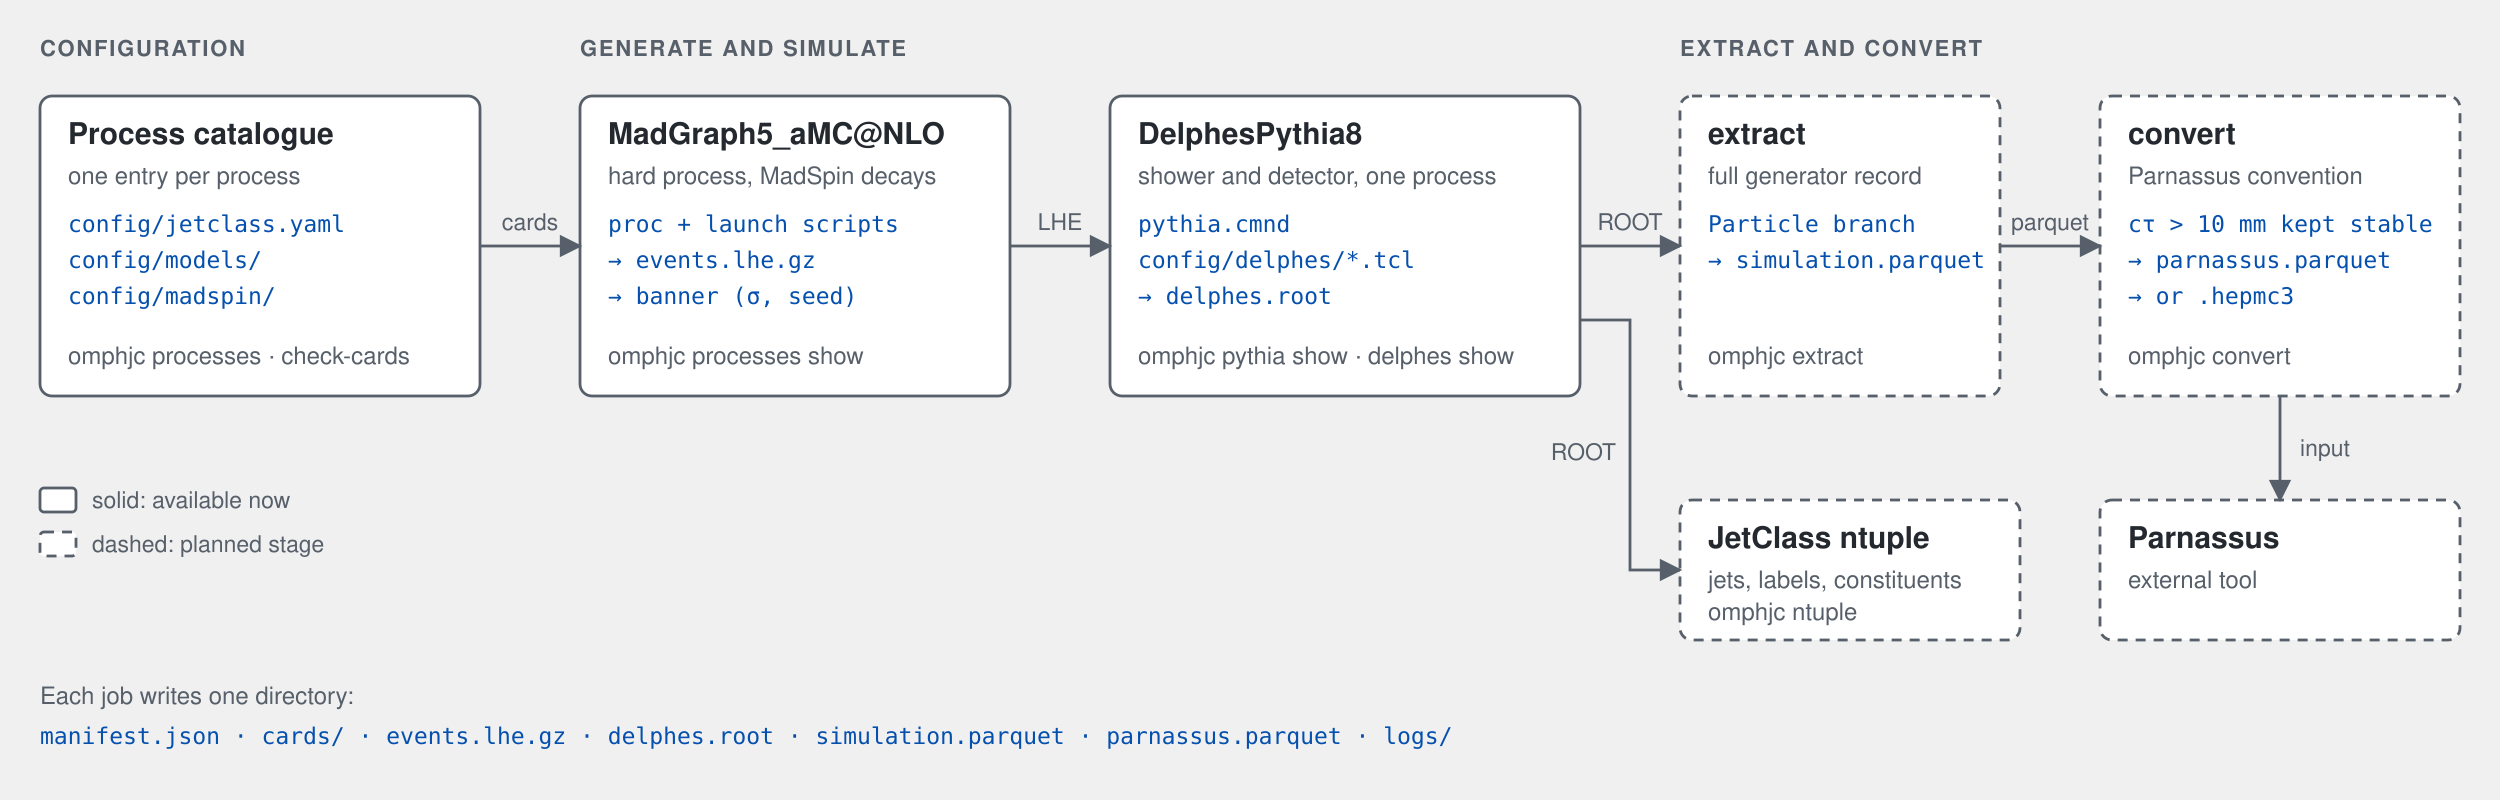
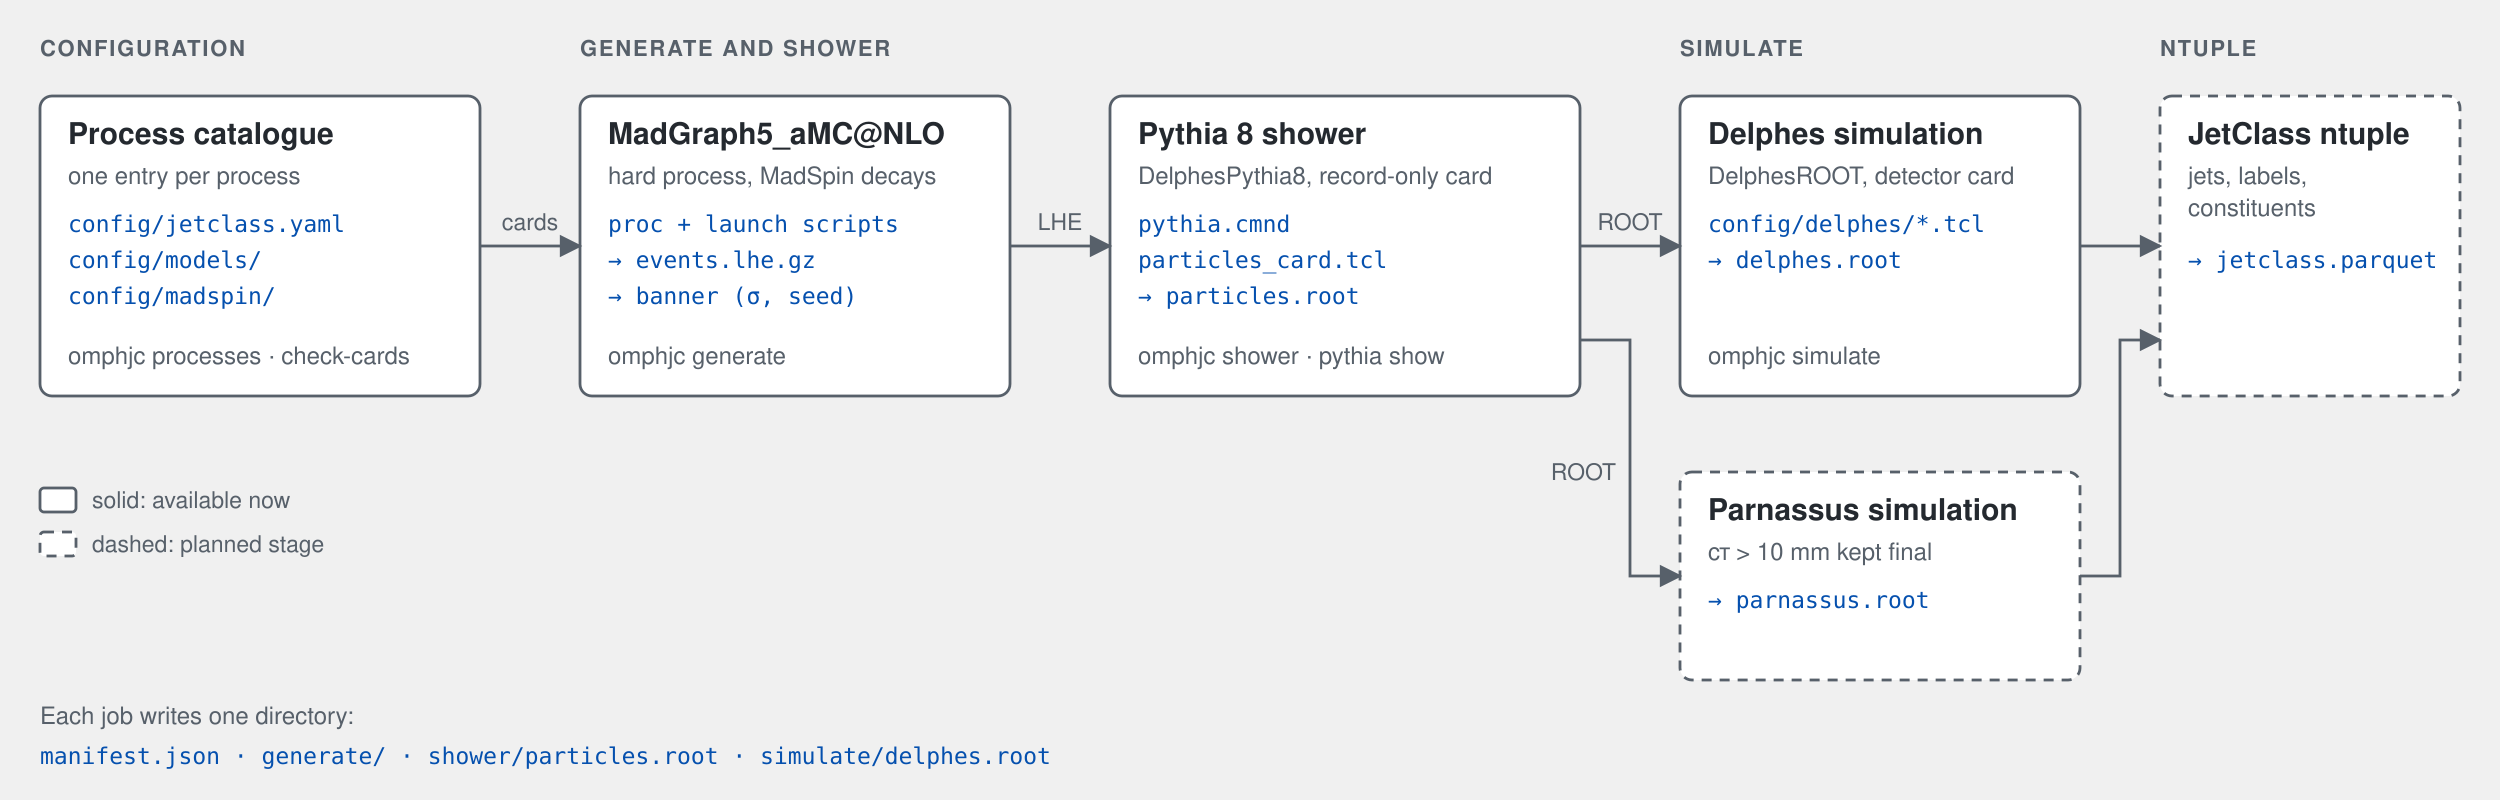
- <svg xmlns="http://www.w3.org/2000/svg" viewBox="0 0 1250 400" role="img" aria-label="The omphjc pipeline: the process catalogue in config/ drives MadGraph, which writes an LHE file and its banner; DelphesPythia8 showers the events with Pythia 8 and simulates the detector with the JetClass Delphes card, writing a Delphes ROOT file; the extract stage reads its Particle branch into simulation.parquet; the convert stage applies the Parnassus stable-particle rule and writes parnassus.parquet or a HepMC3 file for Parnassus, while a JetClass ntuple is built from the Delphes output. Stages drawn with dashed borders are planned.">
+ <svg xmlns="http://www.w3.org/2000/svg" viewBox="0 0 1250 400" role="img" aria-label="The omphjc pipeline: the process catalogue in config/ drives MadGraph, which writes an LHE file and its banner; DelphesPythia8 showers the events with Pythia 8 and writes only the generator record, particles.root; DelphesROOT runs the JetClass Delphes card on that record and writes delphes.root. A Parnassus simulation of the same record, with hadrons of c tau above 10 mm kept final, and the JetClass ntuple built from either simulation are planned and drawn with dashed borders.">
  <defs>
    <marker id="arrow" viewBox="0 0 10 10" refX="9" refY="5" markerWidth="8" markerHeight="8" orient="auto-start-reverse">
      <path d="M0,0 L10,5 L0,10 z" fill="#57606a" />
    </marker>
  </defs>
  <style>
    text { font-family: -apple-system, "Segoe UI", Helvetica, Arial, sans-serif; fill: #24292f; }
    .title { font-size: 15px; font-weight: 600; }
    .step { font-size: 12px; fill: #57606a; }
    .file { font-family: ui-monospace, SFMono-Regular, Menlo, Consolas, monospace; font-size: 11.5px; fill: #0550ae; }
    .label { font-size: 11.5px; fill: #57606a; }
    .box { fill: #ffffff; stroke: #57606a; stroke-width: 1.4; }
    .box.planned { stroke-dasharray: 5 4; }
    .arrow { stroke: #57606a; stroke-width: 1.4; fill: none; marker-end: url(#arrow); }
    .lane { font-size: 11px; font-weight: 600; letter-spacing: .08em; fill: #57606a; }
  </style>
  <text class="lane" x="20" y="28">CONFIGURATION</text>
-   <text class="lane" x="290" y="28">GENERATE AND SIMULATE</text>
-   <text class="lane" x="840" y="28">EXTRACT AND CONVERT</text>
+   <text class="lane" x="290" y="28">GENERATE AND SHOWER</text>
+   <text class="lane" x="840" y="28">SIMULATE</text>
+   <text class="lane" x="1080" y="28">NTUPLE</text>
  <rect class="box" x="20" y="48" width="220" height="150" rx="6" />
  <text class="title" x="34" y="72">Process catalogue</text>
  <text class="step" x="34" y="92">one entry per process</text>
  <text class="file" x="34" y="116">config/jetclass.yaml</text>
  <text class="file" x="34" y="134">config/models/</text>
  <text class="file" x="34" y="152">config/madspin/</text>
  <text class="step" x="34" y="182">omphjc processes · check-cards</text>
  <rect class="box" x="290" y="48" width="215" height="150" rx="6" />
  <text class="title" x="304" y="72">MadGraph5_aMC@NLO</text>
  <text class="step" x="304" y="92">hard process, MadSpin decays</text>
  <text class="file" x="304" y="116">proc + launch scripts</text>
  <text class="file" x="304" y="134">→ events.lhe.gz</text>
  <text class="file" x="304" y="152">→ banner (σ, seed)</text>
-   <text class="step" x="304" y="182">omphjc processes show</text>
+   <text class="step" x="304" y="182">omphjc generate</text>
  <rect class="box" x="555" y="48" width="235" height="150" rx="6" />
-   <text class="title" x="569" y="72">DelphesPythia8</text>
-   <text class="step" x="569" y="92">shower and detector, one process</text>
+   <text class="title" x="569" y="72">Pythia 8 shower</text>
+   <text class="step" x="569" y="92">DelphesPythia8, record-only card</text>
  <text class="file" x="569" y="116">pythia.cmnd</text>
-   <text class="file" x="569" y="134">config/delphes/*.tcl</text>
-   <text class="file" x="569" y="152">→ delphes.root</text>
-   <text class="step" x="569" y="182">omphjc pythia show · delphes show</text>
-   <rect class="box planned" x="840" y="48" width="160" height="150" rx="6" />
-   <text class="title" x="854" y="72">extract</text>
-   <text class="step" x="854" y="92">full generator record</text>
-   <text class="file" x="854" y="116">Particle branch</text>
-   <text class="file" x="854" y="134">→ simulation.parquet</text>
-   <text class="step" x="854" y="182">omphjc extract</text>
-   <rect class="box planned" x="1050" y="48" width="180" height="150" rx="6" />
-   <text class="title" x="1064" y="72">convert</text>
-   <text class="step" x="1064" y="92">Parnassus convention</text>
-   <text class="file" x="1064" y="116">cτ &gt; 10 mm kept stable</text>
-   <text class="file" x="1064" y="134">→ parnassus.parquet</text>
-   <text class="file" x="1064" y="152">→ or .hepmc3</text>
-   <text class="step" x="1064" y="182">omphjc convert</text>
-   <rect class="box planned" x="840" y="250" width="170" height="70" rx="6" />
-   <text class="title" x="854" y="274">JetClass ntuple</text>
-   <text class="step" x="854" y="294">jets, labels, constituents</text>
-   <text class="step" x="854" y="310">omphjc ntuple</text>
-   <rect class="box planned" x="1050" y="250" width="180" height="70" rx="6" />
-   <text class="title" x="1064" y="274">Parnassus</text>
-   <text class="step" x="1064" y="294">external tool</text>
+   <text class="file" x="569" y="134">particles_card.tcl</text>
+   <text class="file" x="569" y="152">→ particles.root</text>
+   <text class="step" x="569" y="182">omphjc shower · pythia show</text>
+   <rect class="box" x="840" y="48" width="200" height="150" rx="6" />
+   <text class="title" x="854" y="72">Delphes simulation</text>
+   <text class="step" x="854" y="92">DelphesROOT, detector card</text>
+   <text class="file" x="854" y="116">config/delphes/*.tcl</text>
+   <text class="file" x="854" y="134">→ delphes.root</text>
+   <text class="step" x="854" y="182">omphjc simulate</text>
+   <rect class="box planned" x="840" y="236" width="200" height="104" rx="6" />
+   <text class="title" x="854" y="260">Parnassus simulation</text>
+   <text class="step" x="854" y="280">cτ &gt; 10 mm kept final</text>
+   <text class="file" x="854" y="304">→ parnassus.root</text>
+   <rect class="box planned" x="1080" y="48" width="150" height="150" rx="6" />
+   <text class="title" x="1094" y="72">JetClass ntuple</text>
+   <text class="step" x="1094" y="92">jets, labels,</text>
+   <text class="step" x="1094" y="108">constituents</text>
+   <text class="file" x="1094" y="134">→ jetclass.parquet</text>
  <line class="arrow" x1="240" y1="123" x2="290" y2="123" />
  <text class="label" x="265" y="115" text-anchor="middle">cards</text>
  <line class="arrow" x1="505" y1="123" x2="555" y2="123" />
  <text class="label" x="530" y="115" text-anchor="middle">LHE</text>
  <line class="arrow" x1="790" y1="123" x2="840" y2="123" />
  <text class="label" x="815" y="115" text-anchor="middle">ROOT</text>
-   <line class="arrow" x1="1000" y1="123" x2="1050" y2="123" />
-   <text class="label" x="1025" y="115" text-anchor="middle">parquet</text>
-   <path class="arrow" d="M790,160 L815,160 L815,285 L840,285" />
-   <text class="label" x="808" y="230" text-anchor="end">ROOT</text>
-   <line class="arrow" x1="1140" y1="198" x2="1140" y2="250" />
-   <text class="label" x="1150" y="228">input</text>
+   <path class="arrow" d="M790,170 L815,170 L815,288 L840,288" />
+   <text class="label" x="808" y="240" text-anchor="end">ROOT</text>
+   <line class="arrow" x1="1040" y1="123" x2="1080" y2="123" />
+   <path class="arrow" d="M1040,288 L1060,288 L1060,170 L1080,170" />
  <rect class="box" x="20" y="244" width="18" height="12" rx="2" />
  <text class="label" x="46" y="254">solid: available now</text>
  <rect class="box planned" x="20" y="266" width="18" height="12" rx="2" />
  <text class="label" x="46" y="276">dashed: planned stage</text>
-   <text class="step" x="20" y="352">Each job writes one directory:</text>
-   <text class="file" x="20" y="372">manifest.json · cards/ · events.lhe.gz · delphes.root · simulation.parquet · parnassus.parquet · logs/</text>
+   <text class="step" x="20" y="362">Each job writes one directory:</text>
+   <text class="file" x="20" y="382">manifest.json · generate/ · shower/particles.root · simulate/delphes.root</text>
</svg>
